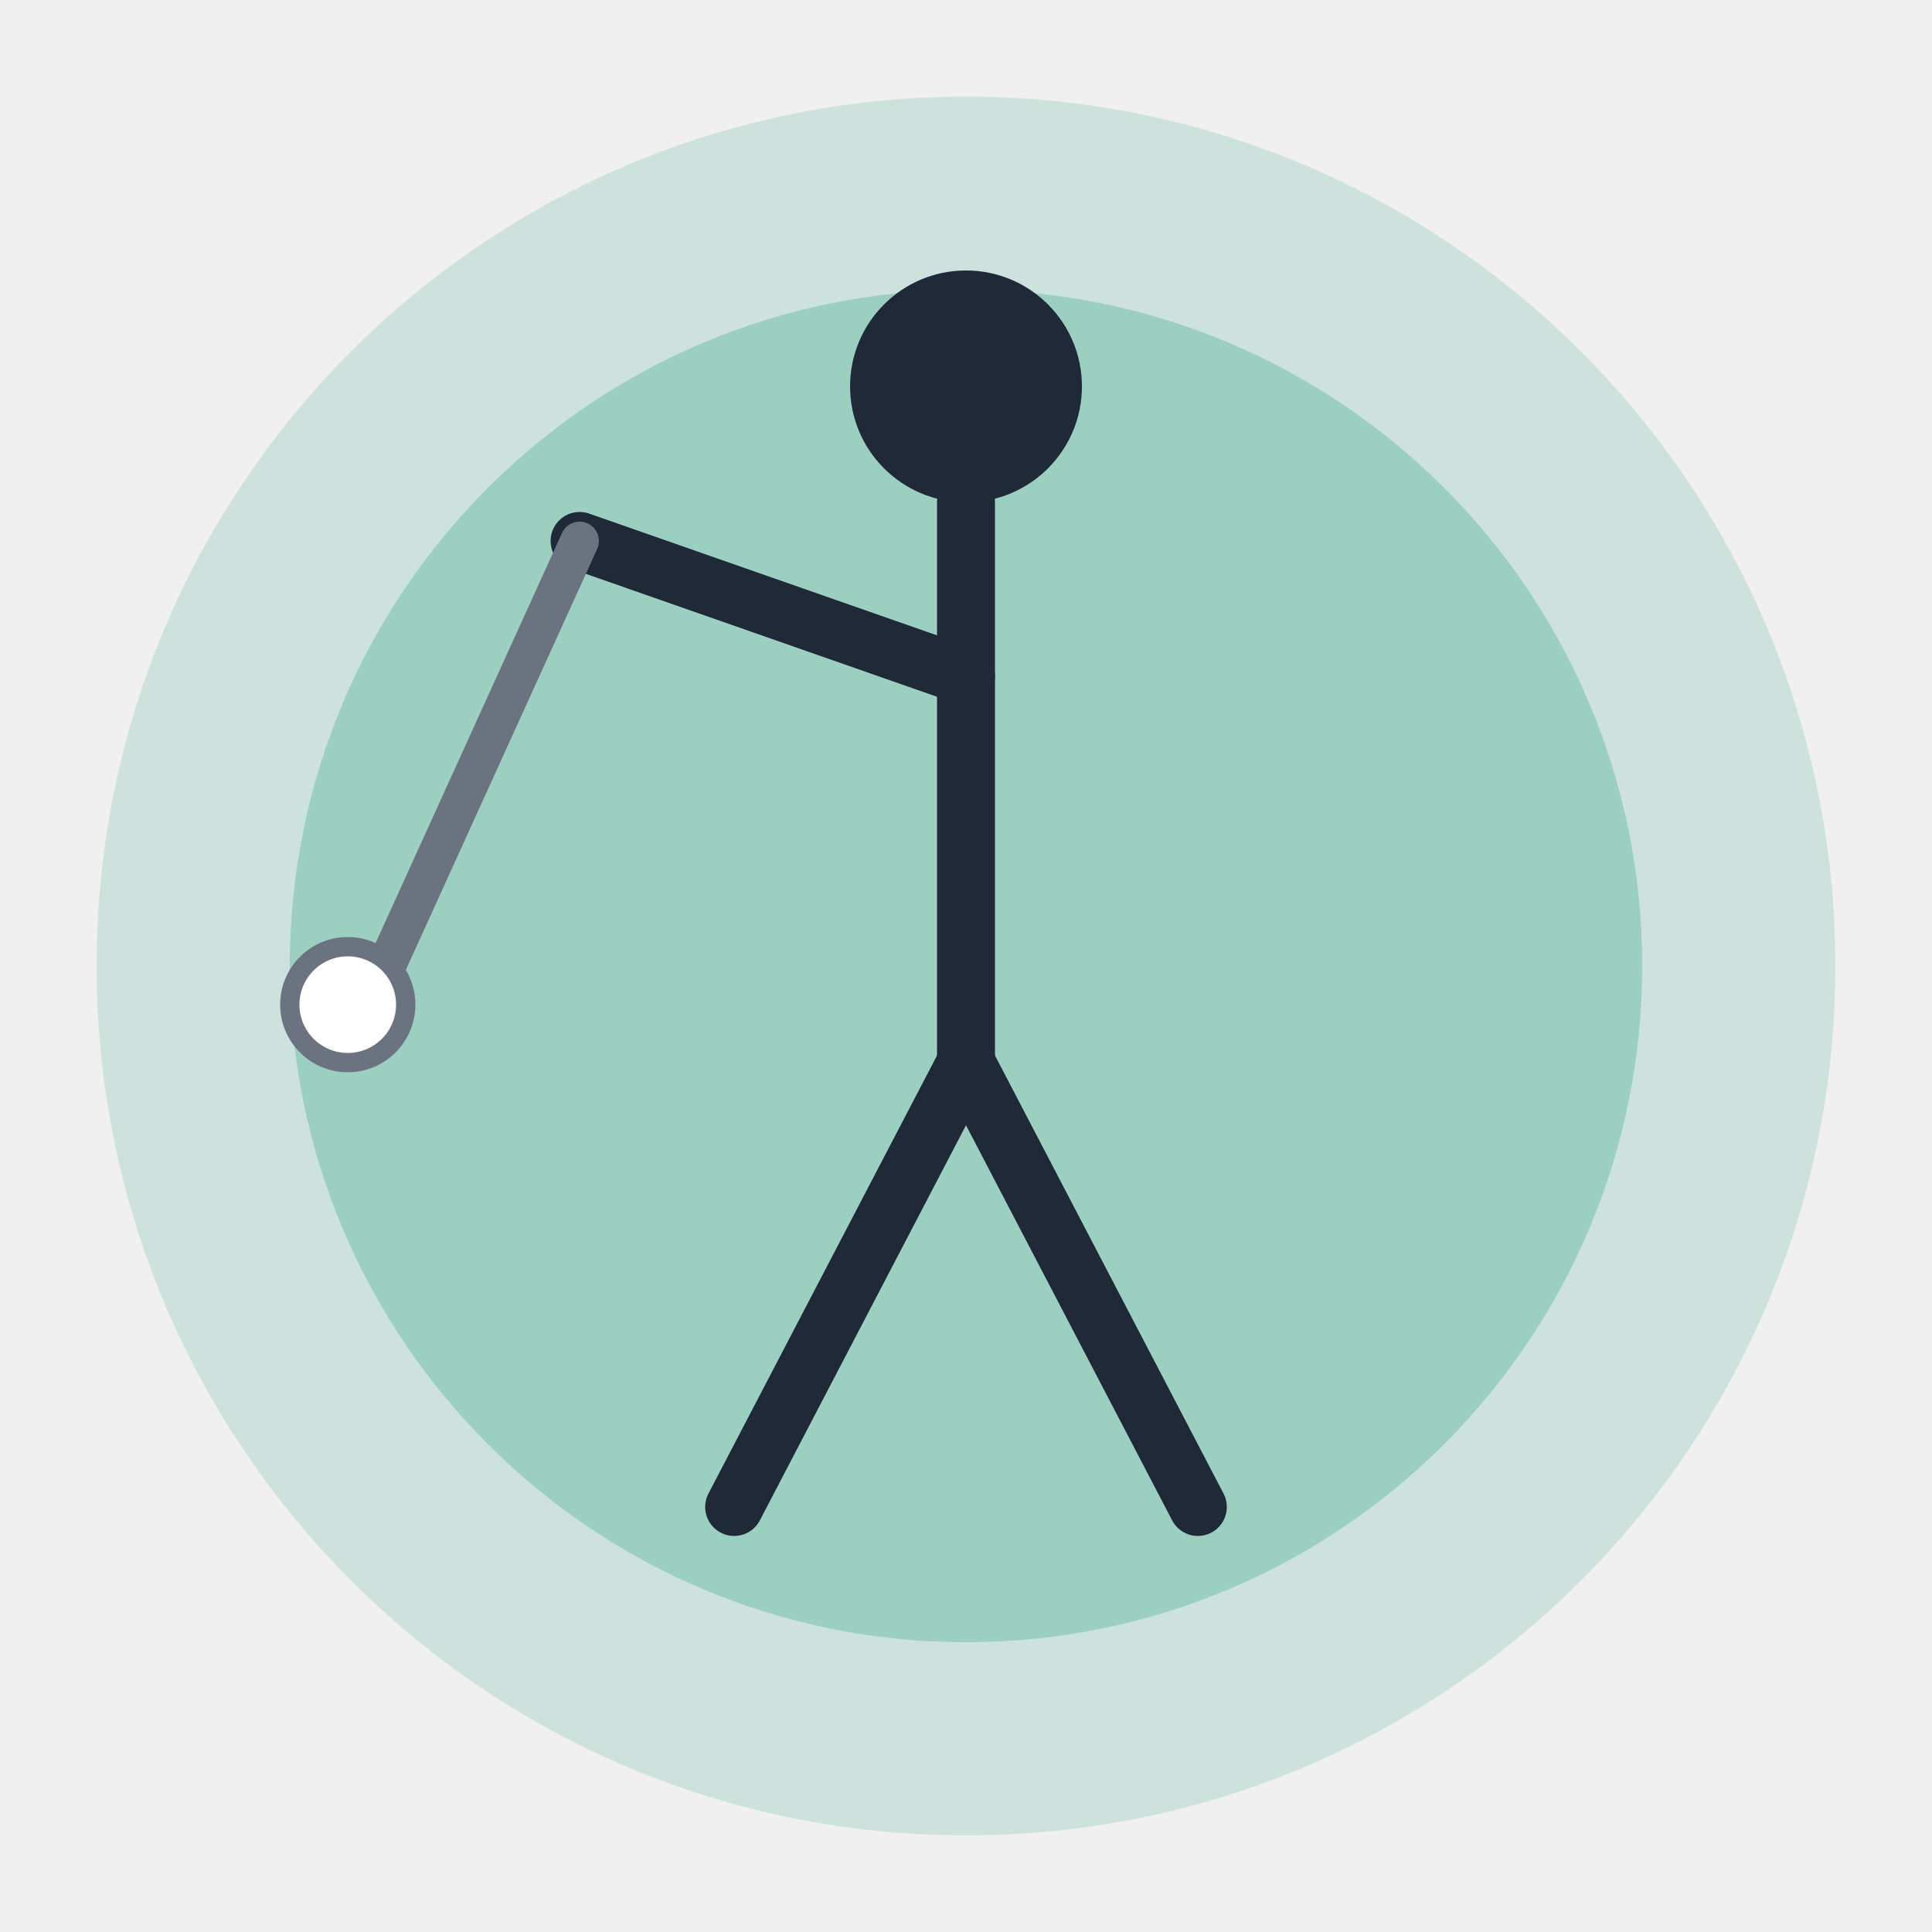
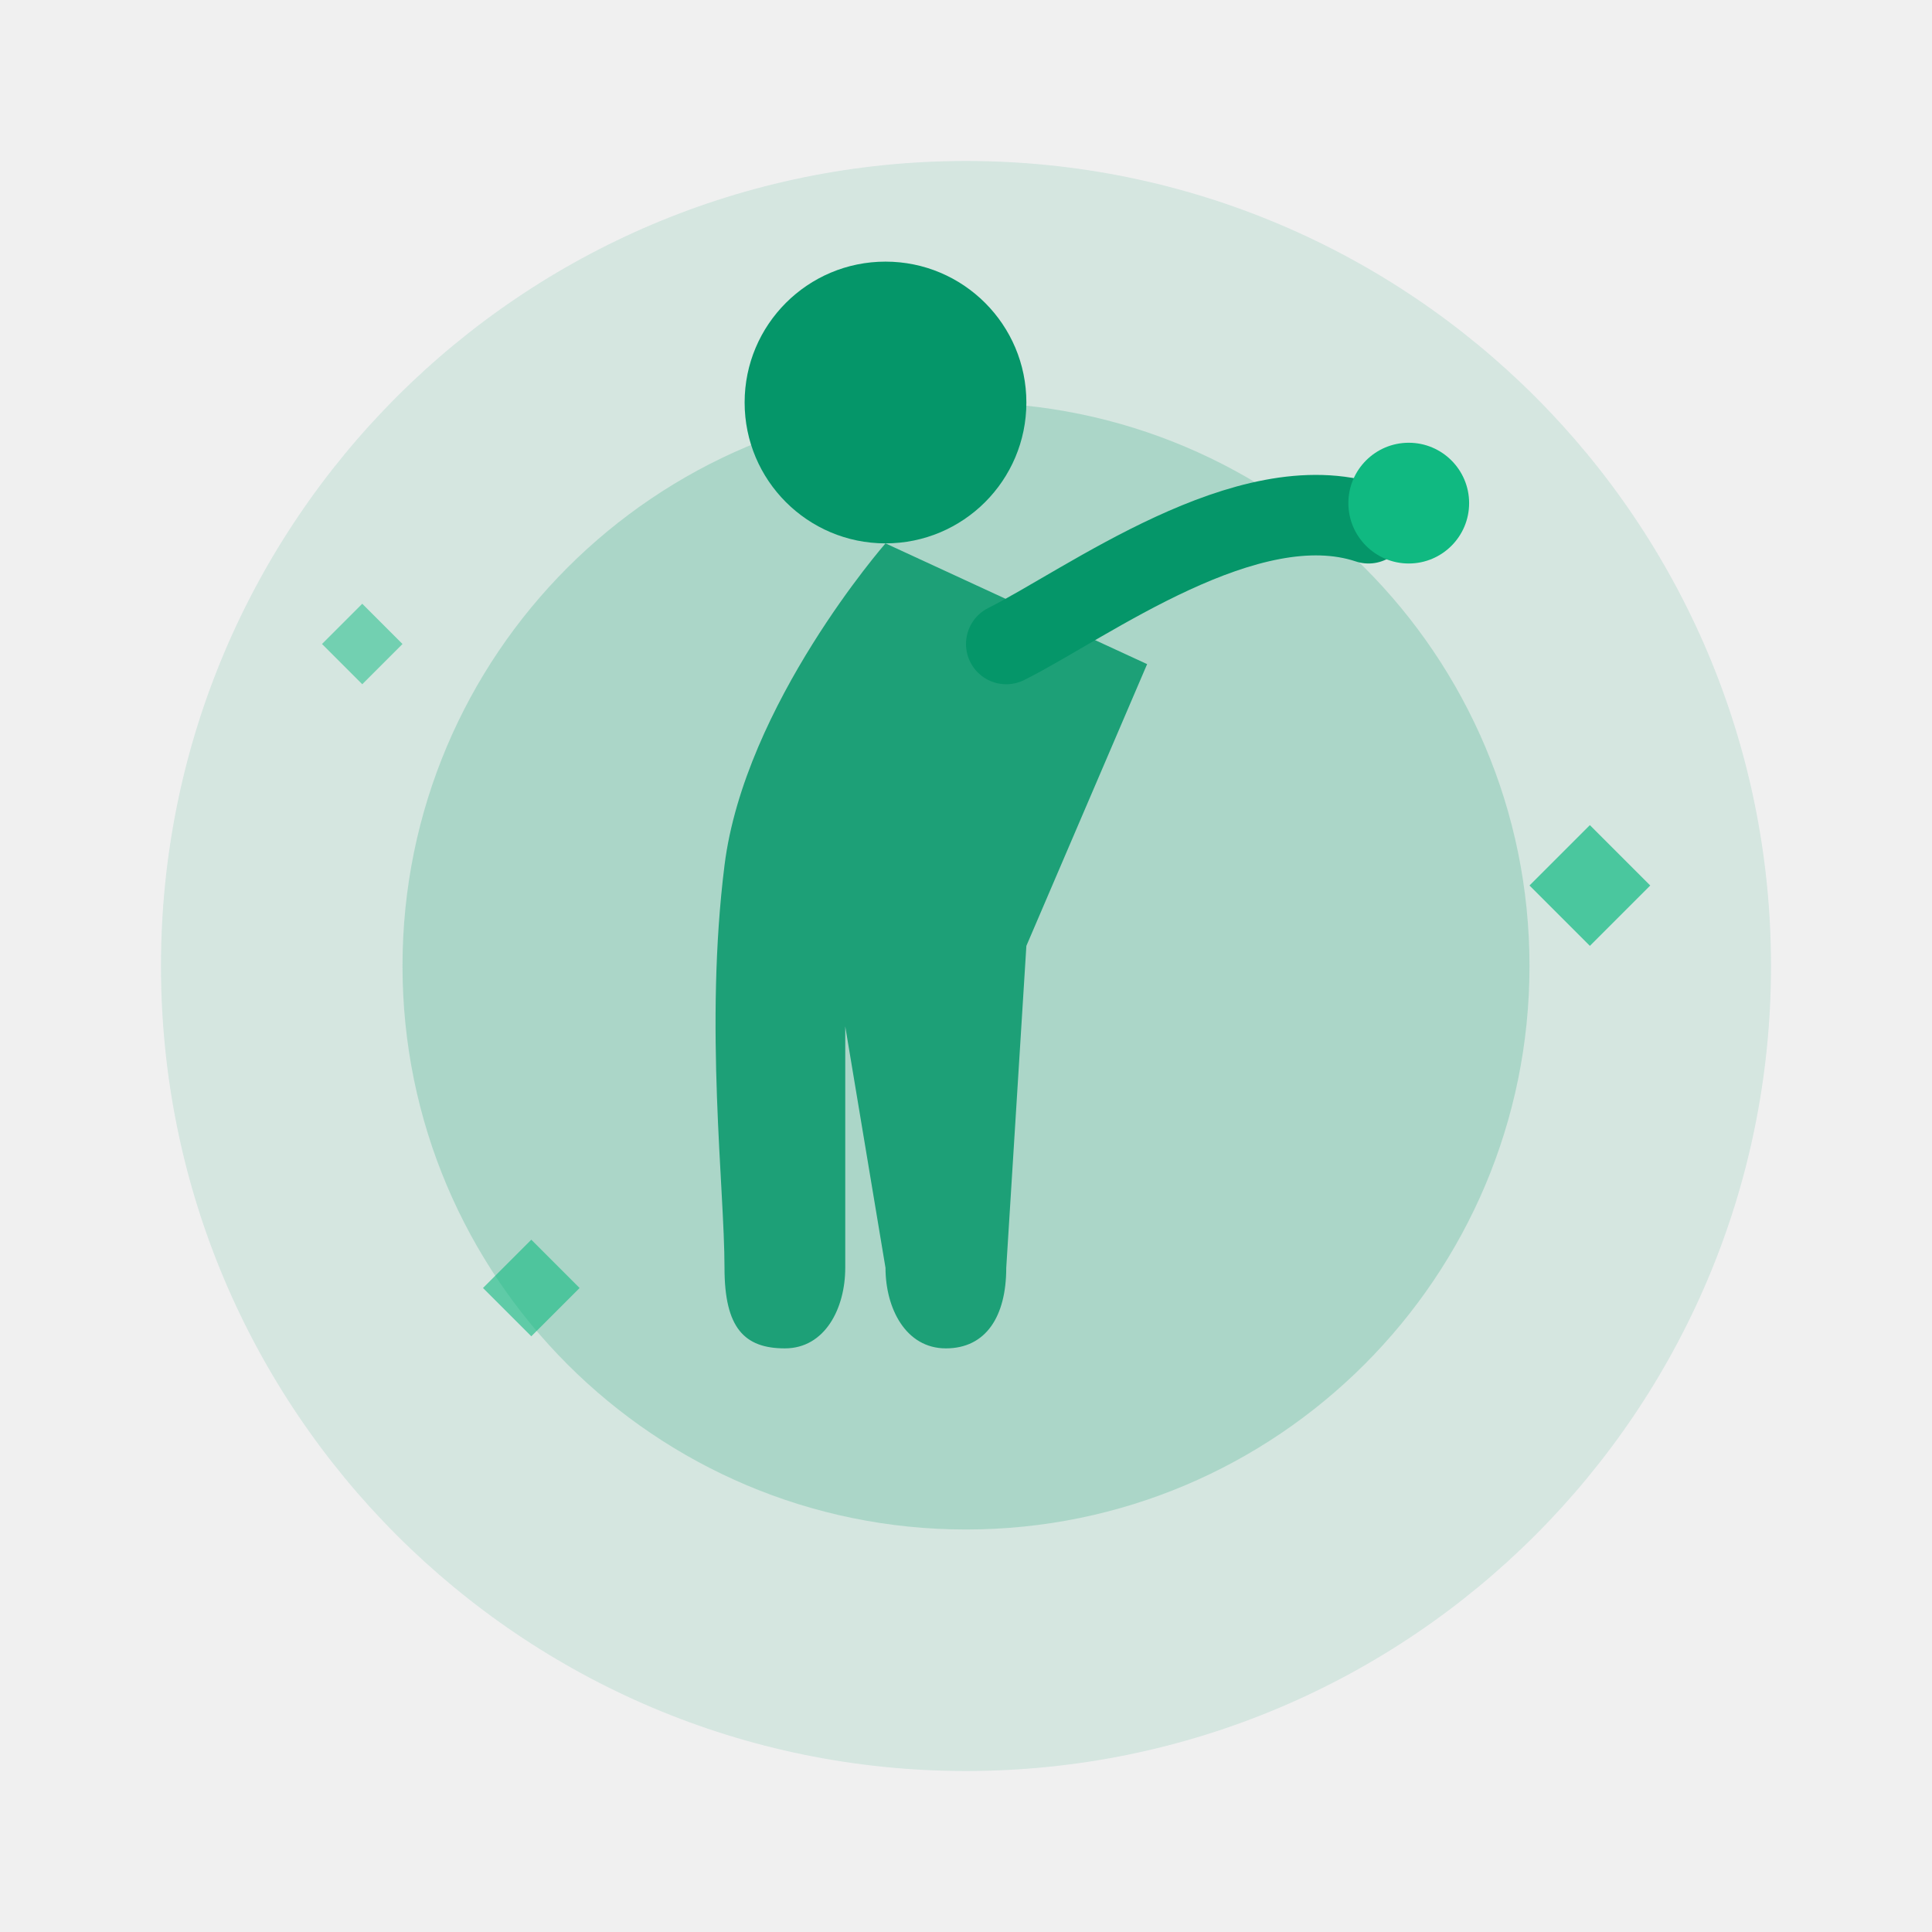
- <svg xmlns="http://www.w3.org/2000/svg" viewBox="0 0 100 100">
-   <circle cx="50" cy="50" r="45" fill="#059669" opacity="0.15" />
-   <circle cx="50" cy="50" r="35" fill="#059669" opacity="0.25" />
-   <circle cx="50" cy="20" r="6" fill="#1f2937" />
-   <line x1="50" y1="26" x2="50" y2="55" stroke="#1f2937" stroke-width="3" stroke-linecap="round" />
-   <line x1="50" y1="55" x2="38" y2="78" stroke="#1f2937" stroke-width="3" stroke-linecap="round" />
-   <line x1="50" y1="55" x2="62" y2="78" stroke="#1f2937" stroke-width="3" stroke-linecap="round" />
-   <line x1="50" y1="35" x2="30" y2="28" stroke="#1f2937" stroke-width="3" stroke-linecap="round" />
-   <line x1="30" y1="28" x2="20" y2="50" stroke="#6b7280" stroke-width="2" stroke-linecap="round" />
-   <circle cx="18" cy="52" r="3" fill="white" stroke="#6b7280" />
+ <svg xmlns="http://www.w3.org/2000/svg" viewBox="0 0 48 48" fill="none">
+   <circle cx="24" cy="24" r="20" fill="#059669" opacity="0.12" />
+   <circle cx="24" cy="24" r="14" fill="#059669" opacity="0.2" />
+   <circle cx="22" cy="10" r="3.5" fill="#059669" />
+   <path d="M22 13.5c0 0-3.5 4-4 8s0 8 0 10c0 1.5.5 2 1.5 2s1.5-1 1.5-2v-6l1 6c0 1 .5 2 1.5 2s1.5-.8 1.5-2l.5-8 3-7z" fill="#059669" opacity="0.85" />
+   <path d="M25 16c2-1 6-4 9-3" stroke="#059669" stroke-width="2" stroke-linecap="round" fill="none" />
+   <circle cx="35" cy="12.5" r="1.5" fill="#10b981" />
+   <path d="M38 22l1.5-1.5L41 22l-1.5 1.5z" fill="#10b981" opacity="0.7" />
+   <path d="M8 16l1-1 1 1-1 1z" fill="#10b981" opacity="0.5" />
+   <path d="M12 32l1.2-1.2L14.4 32l-1.2 1.2z" fill="#10b981" opacity="0.6" />
</svg>
